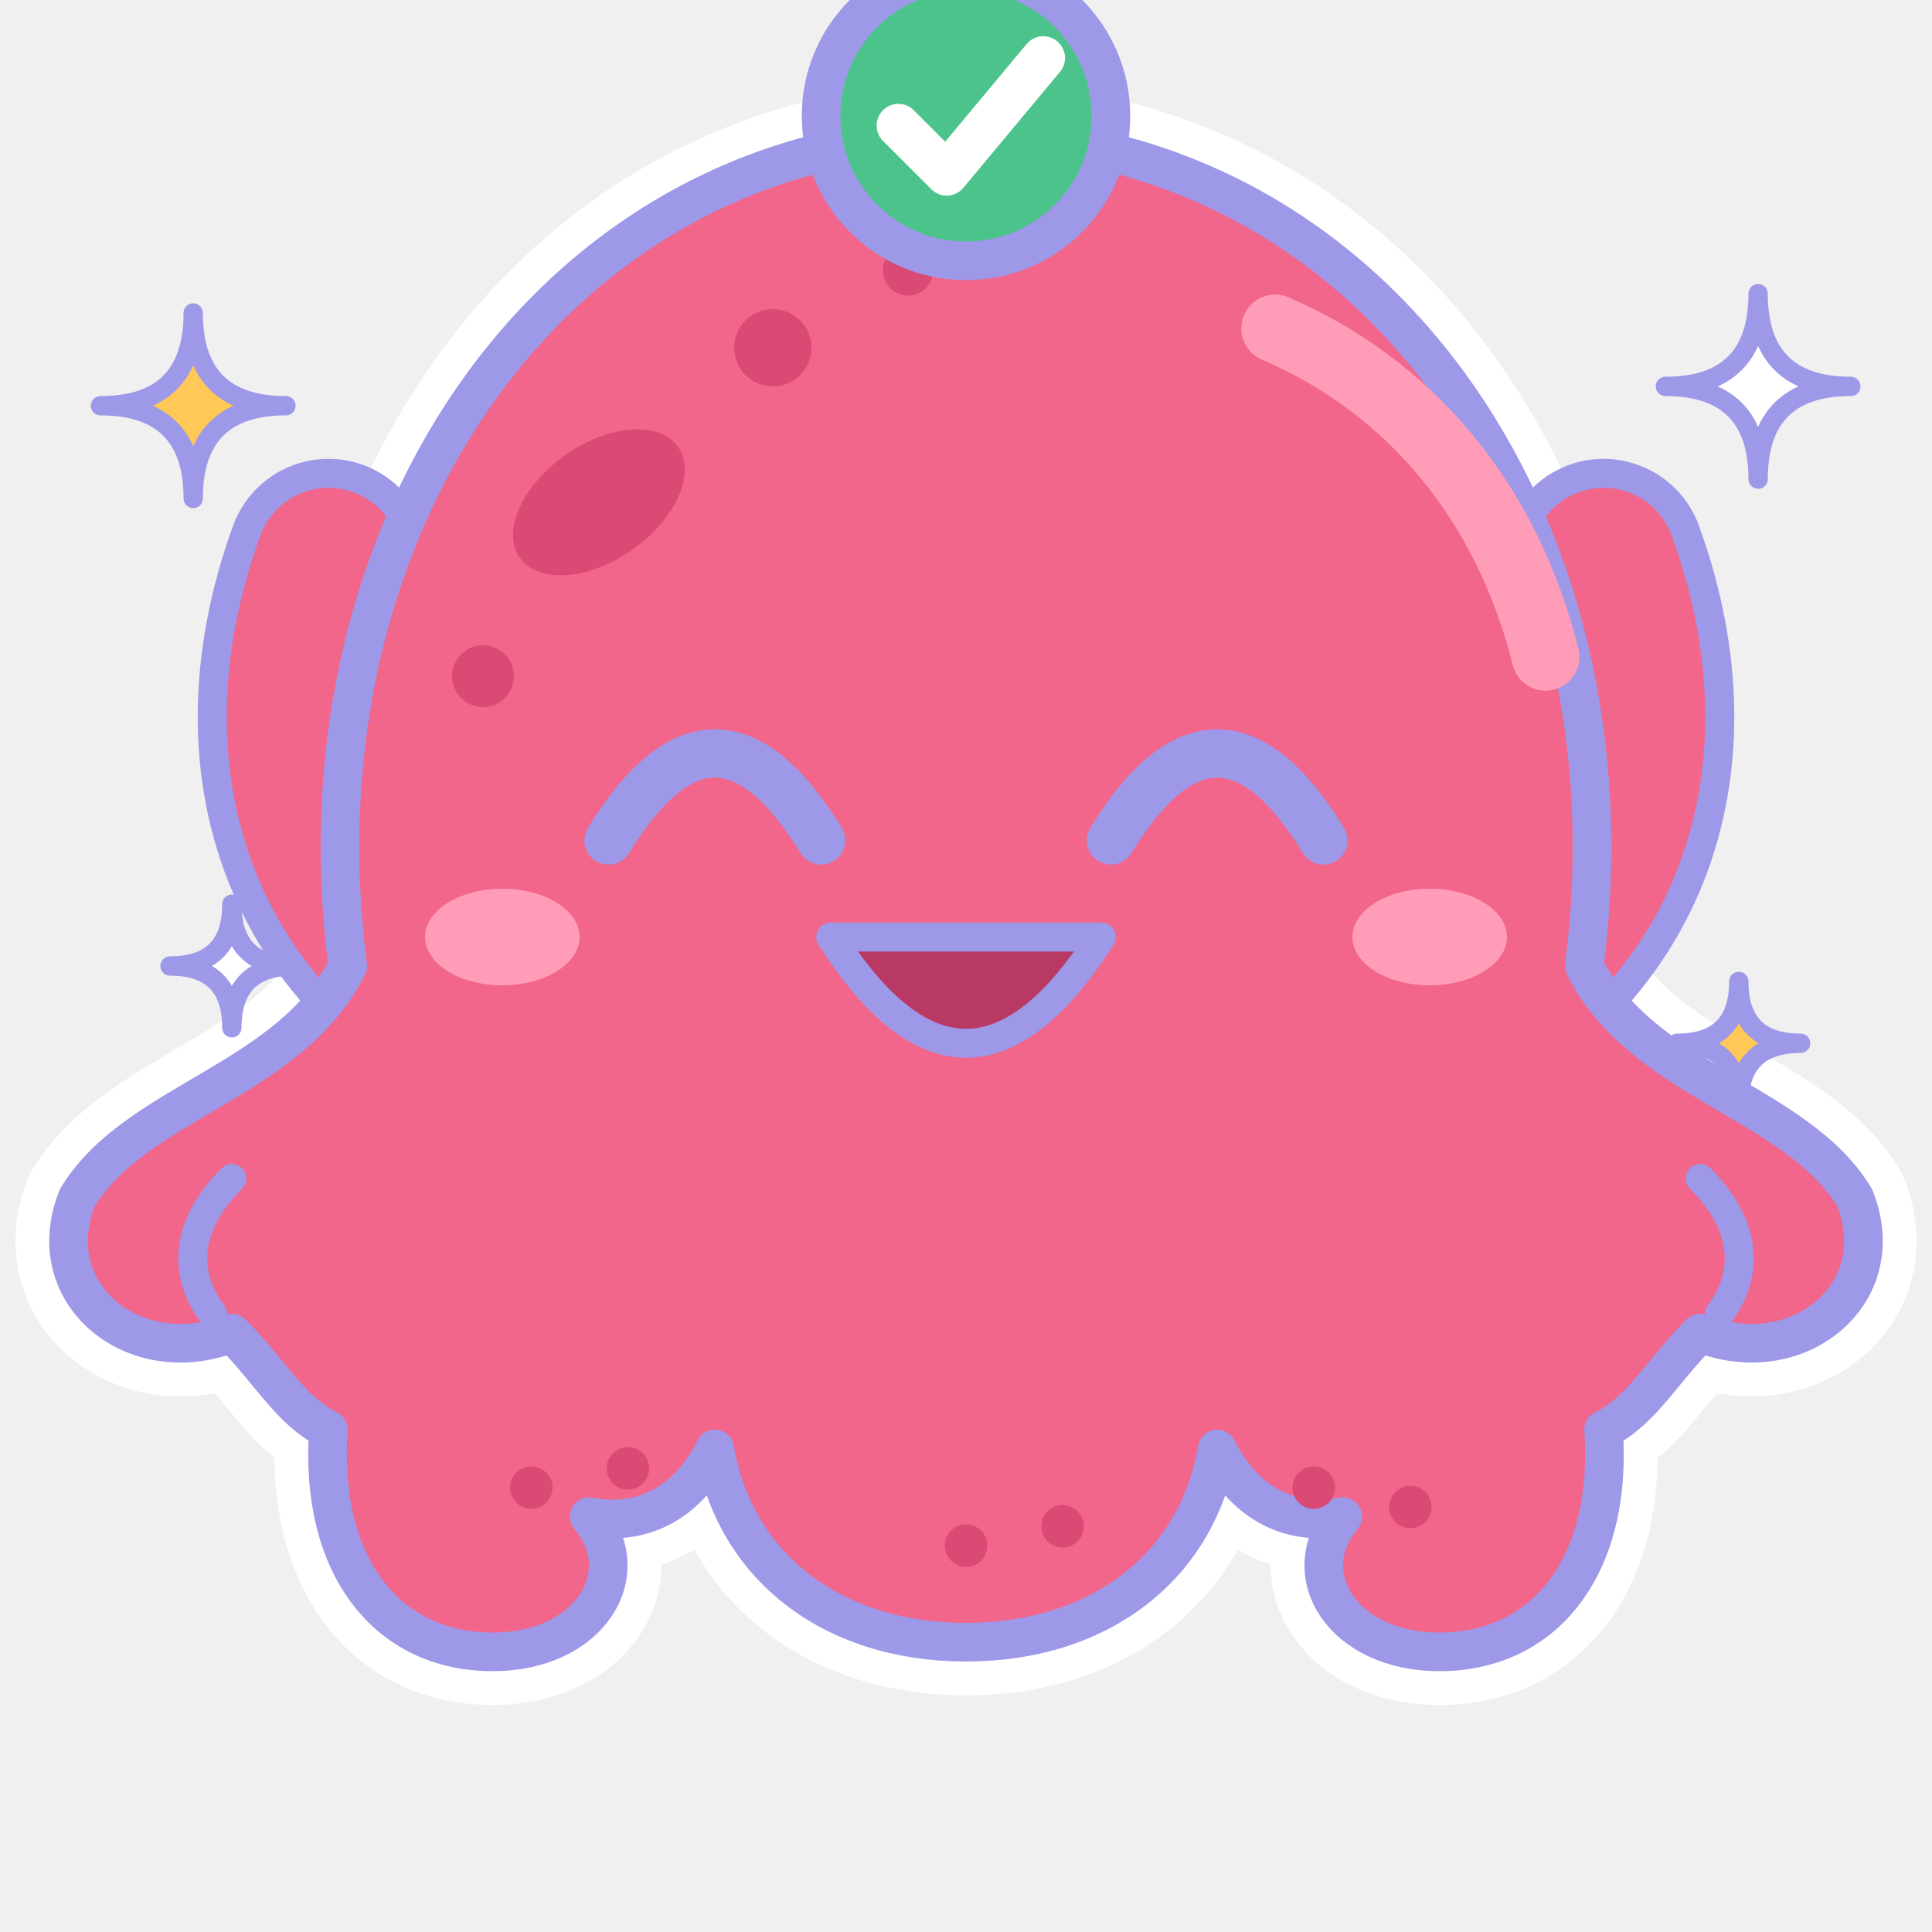
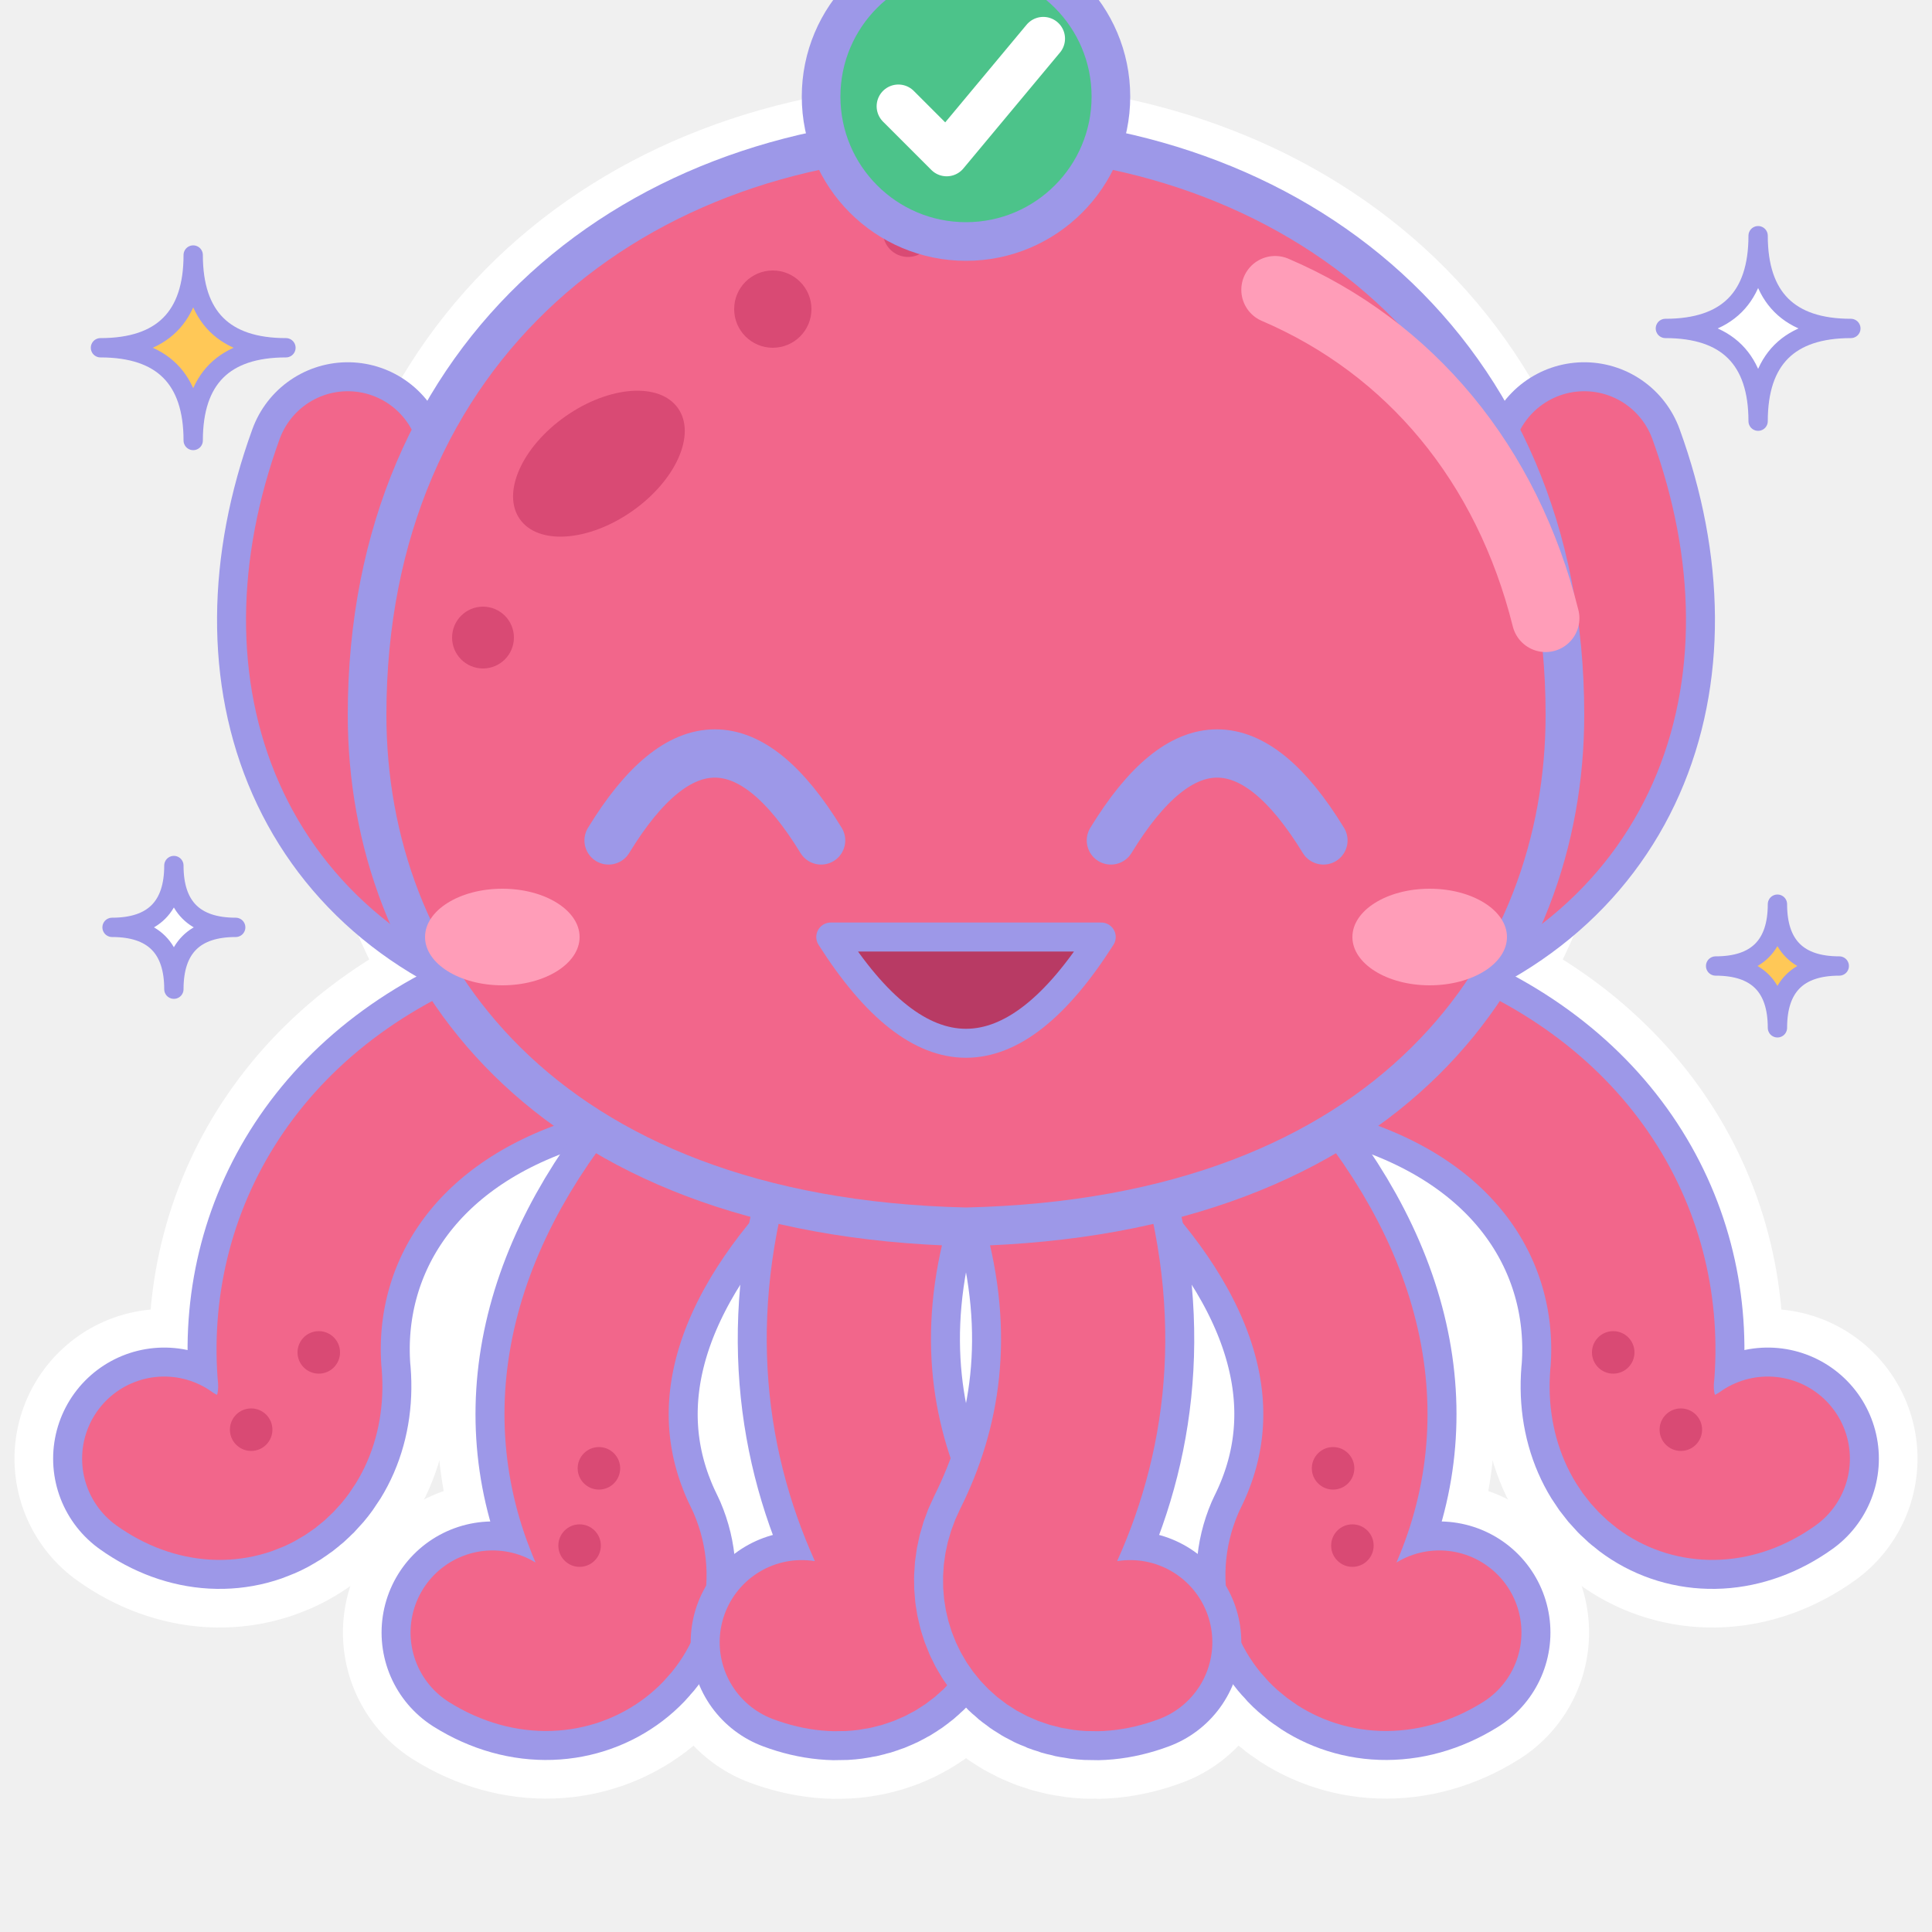
<svg xmlns="http://www.w3.org/2000/svg" viewBox="0 0 200 200" role="img" aria-label="Pouple the octopus">
-   <path d="M36 100 C30 54 58 14 100 14 C142 14 170 54 164 100 C170 112 186 114 192 124 C196 134 186 142 176 138 C172 142 170 146 166 148 C167 162 160 171 149 171 C139 171 134 163 139 157 C134 158 129 156 126 150 C124 162 114 170 100 170 C86 170 76 162 74 150 C71 156 66 158 61 157 C66 163 61 171 51 171 C40 171 33 162 34 148 C30 146 28 142 24 138 C14 142 4 134 8 124 C14 114 30 112 36 100 Z" fill="#fff" stroke="#fff" stroke-width="11" stroke-linejoin="round" />
-   <path d="M56 108 C34 100 26 80 34 58" fill="none" stroke="#9D98E8" stroke-width="21" stroke-linecap="round" stroke-linejoin="round" />
-   <path d="M56 108 C34 100 26 80 34 58" fill="none" stroke="#F2668B" stroke-width="15" stroke-linecap="round" stroke-linejoin="round" />
-   <path d="M144 108 C166 100 174 80 166 58" fill="none" stroke="#9D98E8" stroke-width="21" stroke-linecap="round" stroke-linejoin="round" />
-   <path d="M144 108 C166 100 174 80 166 58" fill="none" stroke="#F2668B" stroke-width="15" stroke-linecap="round" stroke-linejoin="round" />
-   <path d="M60 128 C46 140 44 152 52 160" fill="none" stroke="#9D98E8" stroke-width="21" stroke-linecap="round" stroke-linejoin="round" />
-   <path d="M60 128 C46 140 44 152 52 160" fill="none" stroke="#F2668B" stroke-width="15" stroke-linecap="round" stroke-linejoin="round" />
-   <path d="M140 128 C154 140 156 152 148 160" fill="none" stroke="#9D98E8" stroke-width="21" stroke-linecap="round" stroke-linejoin="round" />
-   <path d="M140 128 C154 140 156 152 148 160" fill="none" stroke="#F2668B" stroke-width="15" stroke-linecap="round" stroke-linejoin="round" />
-   <path d="M36 100 C30 54 58 14 100 14 C142 14 170 54 164 100 C170 112 186 114 192 124 C196 134 186 142 176 138 C172 142 170 146 166 148 C167 162 160 171 149 171 C139 171 134 163 139 157 C134 158 129 156 126 150 C124 162 114 170 100 170 C86 170 76 162 74 150 C71 156 66 158 61 157 C66 163 61 171 51 171 C40 171 33 162 34 148 C30 146 28 142 24 138 C14 142 4 134 8 124 C14 114 30 112 36 100 Z" fill="#F2668B" stroke="#9D98E8" stroke-width="4" stroke-linejoin="round" />
-   <path d="M176 122 C181 127 181 132 178 136" fill="none" stroke="#9D98E8" stroke-width="3" stroke-linecap="round" />
-   <path d="M24 122 C19 127 19 132 22 136" fill="none" stroke="#9D98E8" stroke-width="3" stroke-linecap="round" />
-   <path d="M132 34 C146 40 156 52 160 68" fill="none" stroke="#FF9DB8" stroke-width="7" stroke-linecap="round" />
-   <ellipse cx="62" cy="52" rx="10" ry="6" transform="rotate(-35 62 52)" fill="#D94A74" />
-   <circle cx="80" cy="36" r="4" fill="#D94A74" />
-   <circle cx="50" cy="70" r="3.2" fill="#D94A74" />
-   <circle cx="94" cy="28" r="2.6" fill="#D94A74" />
-   <circle cx="146" cy="156" r="2.2" fill="#D94A74" />
-   <circle cx="136" cy="154" r="2.2" fill="#D94A74" />
-   <circle cx="100" cy="160" r="2.2" fill="#D94A74" />
-   <circle cx="110" cy="158" r="2.2" fill="#D94A74" />
-   <circle cx="55" cy="154" r="2.2" fill="#D94A74" />
-   <circle cx="65" cy="152" r="2.2" fill="#D94A74" />
+   <path d="M56 108 C38 114 30 128 31 142 C32 151 24 156 17 151" fill="none" stroke="#fff" stroke-width="31" stroke-linecap="round" stroke-linejoin="round" />
+   <path d="M72 120 C60 134 58 148 64 160 C67 167 59 174 51 169" fill="none" stroke="#fff" stroke-width="31" stroke-linecap="round" stroke-linejoin="round" />
+   <path d="M90 124 C86 138 88 150 93 160 C96 166 91 173 83 170" fill="none" stroke="#fff" stroke-width="31" stroke-linecap="round" stroke-linejoin="round" />
+   <path d="M144 108 C162 114 170 128 169 142 C168 151 176 156 183 151" fill="none" stroke="#fff" stroke-width="31" stroke-linecap="round" stroke-linejoin="round" />
+   <path d="M128 120 C140 134 142 148 136 160 C133 167 141 174 149 169" fill="none" stroke="#fff" stroke-width="31" stroke-linecap="round" stroke-linejoin="round" />
+   <path d="M110 124 C114 138 112 150 107 160 C104 166 109 173 117 170" fill="none" stroke="#fff" stroke-width="31" stroke-linecap="round" stroke-linejoin="round" />
+   <path d="M38 74 C38 36 66 14 100 14 C134 14 162 36 162 74 C162 100 144 126 100 127 C56 126 38 100 38 74 Z" fill="#fff" stroke="#fff" stroke-width="11" stroke-linejoin="round" />
+   <path d="M58 96 C36 90 28 70 36 48" fill="none" stroke="#9D98E8" stroke-width="21" stroke-linecap="round" stroke-linejoin="round" />
+   <path d="M58 96 C36 90 28 70 36 48" fill="none" stroke="#F2668B" stroke-width="15" stroke-linecap="round" stroke-linejoin="round" />
+   <path d="M142 96 C164 90 172 70 164 48" fill="none" stroke="#9D98E8" stroke-width="21" stroke-linecap="round" stroke-linejoin="round" />
+   <path d="M142 96 C164 90 172 70 164 48" fill="none" stroke="#F2668B" stroke-width="15" stroke-linecap="round" stroke-linejoin="round" />
+   <path d="M56 108 C38 114 30 128 31 142 C32 151 24 156 17 151" fill="none" stroke="#9D98E8" stroke-width="23" stroke-linecap="round" stroke-linejoin="round" />
+   <path d="M56 108 C38 114 30 128 31 142 C32 151 24 156 17 151" fill="none" stroke="#F2668B" stroke-width="17" stroke-linecap="round" stroke-linejoin="round" />
+   <path d="M72 120 C60 134 58 148 64 160 C67 167 59 174 51 169" fill="none" stroke="#9D98E8" stroke-width="23" stroke-linecap="round" stroke-linejoin="round" />
+   <path d="M72 120 C60 134 58 148 64 160 C67 167 59 174 51 169" fill="none" stroke="#F2668B" stroke-width="17" stroke-linecap="round" stroke-linejoin="round" />
+   <path d="M90 124 C86 138 88 150 93 160 C96 166 91 173 83 170" fill="none" stroke="#9D98E8" stroke-width="23" stroke-linecap="round" stroke-linejoin="round" />
+   <path d="M90 124 C86 138 88 150 93 160 C96 166 91 173 83 170" fill="none" stroke="#F2668B" stroke-width="17" stroke-linecap="round" stroke-linejoin="round" />
+   <path d="M144 108 C162 114 170 128 169 142 C168 151 176 156 183 151" fill="none" stroke="#9D98E8" stroke-width="23" stroke-linecap="round" stroke-linejoin="round" />
+   <path d="M144 108 C162 114 170 128 169 142 C168 151 176 156 183 151" fill="none" stroke="#F2668B" stroke-width="17" stroke-linecap="round" stroke-linejoin="round" />
+   <path d="M128 120 C140 134 142 148 136 160 C133 167 141 174 149 169" fill="none" stroke="#9D98E8" stroke-width="23" stroke-linecap="round" stroke-linejoin="round" />
+   <path d="M128 120 C140 134 142 148 136 160 C133 167 141 174 149 169" fill="none" stroke="#F2668B" stroke-width="17" stroke-linecap="round" stroke-linejoin="round" />
+   <path d="M110 124 C114 138 112 150 107 160 C104 166 109 173 117 170" fill="none" stroke="#9D98E8" stroke-width="23" stroke-linecap="round" stroke-linejoin="round" />
+   <path d="M110 124 C114 138 112 150 107 160 C104 166 109 173 117 170" fill="none" stroke="#F2668B" stroke-width="17" stroke-linecap="round" stroke-linejoin="round" />
+   <path d="M38 74 C38 36 66 14 100 14 C134 14 162 36 162 74 C162 100 144 126 100 127 C56 126 38 100 38 74 Z" fill="#F2668B" stroke="#9D98E8" stroke-width="4" stroke-linejoin="round" />
+   <path d="M132 30 C146 36 156 48 160 64" fill="none" stroke="#FF9DB8" stroke-width="7" stroke-linecap="round" />
+   <ellipse cx="62" cy="48" rx="10" ry="6" transform="rotate(-35 62 48)" fill="#D94A74" />
+   <circle cx="80" cy="32" r="4" fill="#D94A74" />
+   <circle cx="50" cy="66" r="3.2" fill="#D94A74" />
+   <circle cx="94" cy="24" r="2.6" fill="#D94A74" />
+   <circle cx="26" cy="148" r="2.2" fill="#D94A74" />
+   <circle cx="33" cy="140" r="2.2" fill="#D94A74" />
+   <circle cx="174" cy="148" r="2.2" fill="#D94A74" />
+   <circle cx="167" cy="140" r="2.2" fill="#D94A74" />
+   <circle cx="60" cy="160" r="2.2" fill="#D94A74" />
+   <circle cx="62" cy="152" r="2.2" fill="#D94A74" />
+   <circle cx="140" cy="160" r="2.2" fill="#D94A74" />
+   <circle cx="138" cy="152" r="2.2" fill="#D94A74" />
  <g transform="translate(0 -15)">
    <ellipse cx="52" cy="112" rx="8" ry="5" fill="#FF9DB8" />
    <ellipse cx="148" cy="112" rx="8" ry="5" fill="#FF9DB8" />
    <path d="M63 102 Q74 84 85 102" fill="none" stroke="#9D98E8" stroke-width="5" stroke-linecap="round" />
    <path d="M115 102 Q126 84 137 102" fill="none" stroke="#9D98E8" stroke-width="5" stroke-linecap="round" />
    <path d="M86 112 Q100 134 114 112 Z" fill="#B83A64" stroke="#9D98E8" stroke-width="3" stroke-linejoin="round" />
  </g>
-   <path d="M20 32.4 Q20 42 29.6 42 Q20 42 20 51.6 Q20 42 10.4 42 Q20 42 20 32.4 Z" fill="#FFC857" stroke="#9D98E8" stroke-width="2" stroke-linejoin="round" />
-   <path d="M182 30.4 Q182 40 191.6 40 Q182 40 182 49.6 Q182 40 172.4 40 Q182 40 182 30.4 Z" fill="#fff" stroke="#9D98E8" stroke-width="2" stroke-linejoin="round" />
-   <path d="M180 101.6 Q180 108 186.4 108 Q180 108 180 114.4 Q180 108 173.6 108 Q180 108 180 101.6 Z" fill="#FFC857" stroke="#9D98E8" stroke-width="2" stroke-linejoin="round" />
-   <path d="M24 93.6 Q24 100 30.4 100 Q24 100 24 106.4 Q24 100 17.6 100 Q24 100 24 93.6 Z" fill="#fff" stroke="#9D98E8" stroke-width="2" stroke-linejoin="round" />
-   <circle cx="100" cy="12" r="15" fill="#4CC38A" stroke="#9D98E8" stroke-width="4" />
-   <path d="M93 13 L98 18 L108 6" fill="none" stroke="#fff" stroke-width="4.5" stroke-linecap="round" stroke-linejoin="round" />
+   <path d="M20 26.4 Q20 36 29.6 36 Q20 36 20 45.6 Q20 36 10.4 36 Q20 36 20 26.4 Z" fill="#FFC857" stroke="#9D98E8" stroke-width="2" stroke-linejoin="round" />
+   <path d="M182 24.4 Q182 34 191.6 34 Q182 34 182 43.6 Q182 34 172.4 34 Q182 34 182 24.4 Z" fill="#fff" stroke="#9D98E8" stroke-width="2" stroke-linejoin="round" />
+   <path d="M184 93.6 Q184 100 190.4 100 Q184 100 184 106.4 Q184 100 177.6 100 Q184 100 184 93.6 Z" fill="#FFC857" stroke="#9D98E8" stroke-width="2" stroke-linejoin="round" />
+   <path d="M18 89.6 Q18 96 24.4 96 Q18 96 18 102.4 Q18 96 11.6 96 Q18 96 18 89.6 Z" fill="#fff" stroke="#9D98E8" stroke-width="2" stroke-linejoin="round" />
+   <circle cx="100" cy="10" r="15" fill="#4CC38A" stroke="#9D98E8" stroke-width="4" />
+   <path d="M93 11 L98 16 L108 4" fill="none" stroke="#fff" stroke-width="4.5" stroke-linecap="round" stroke-linejoin="round" />
</svg>
